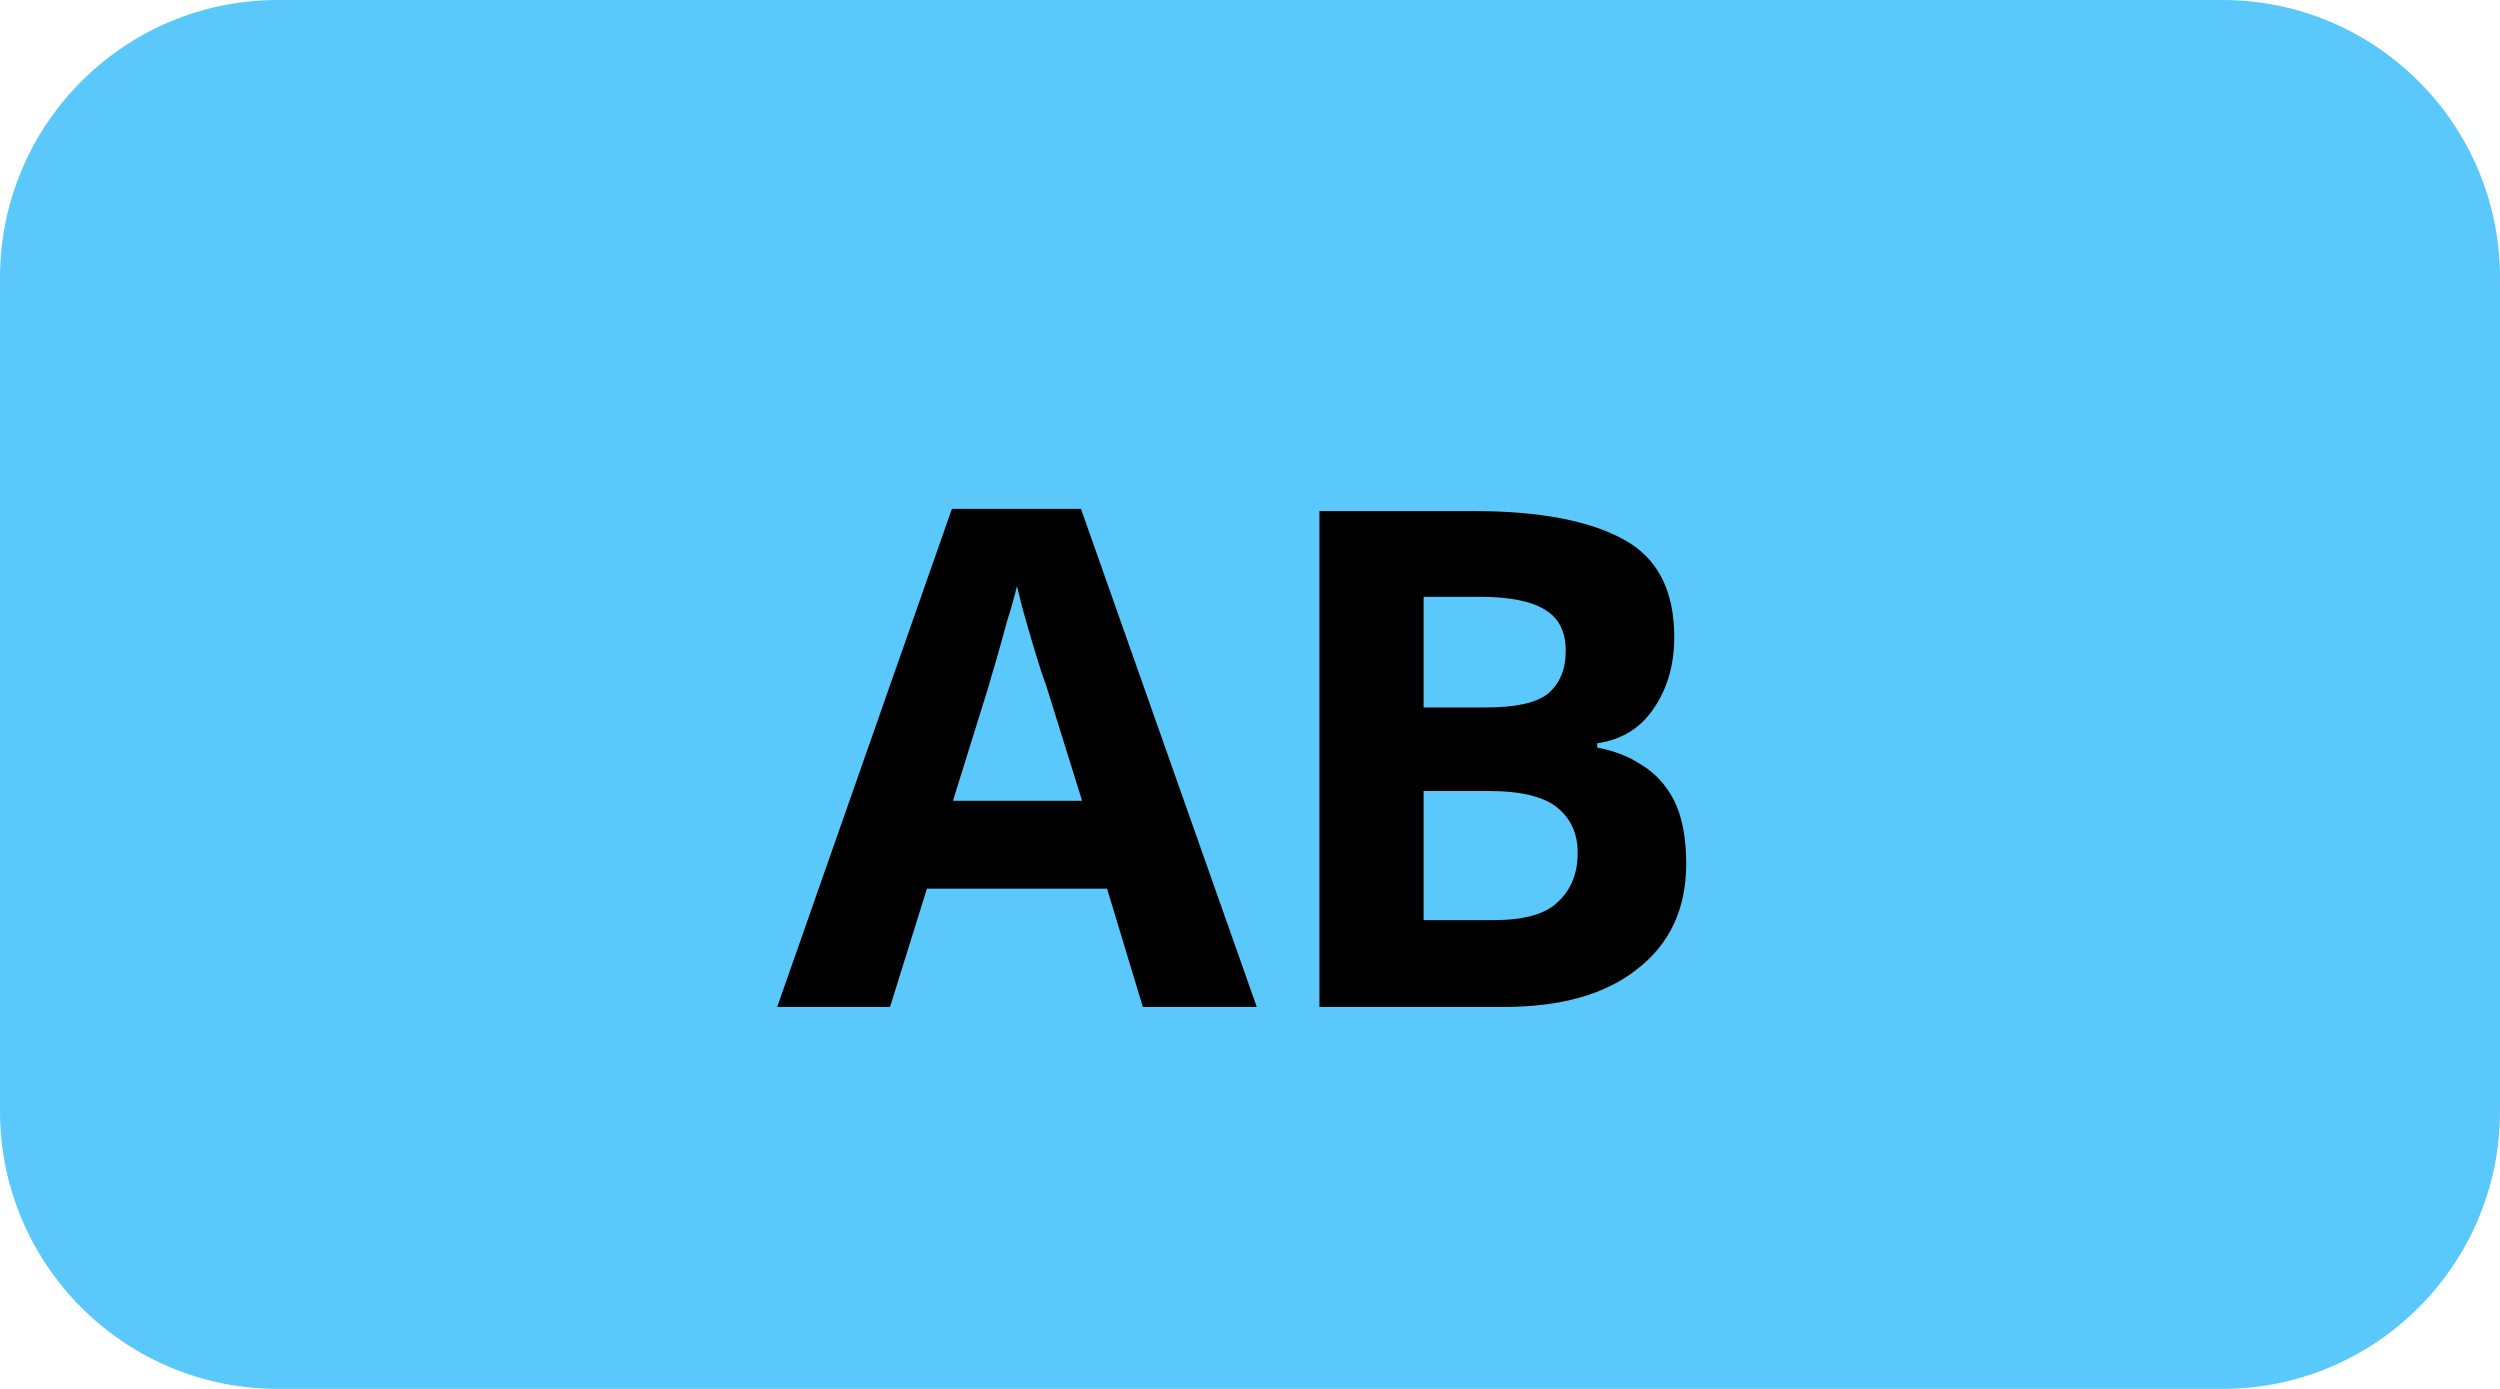
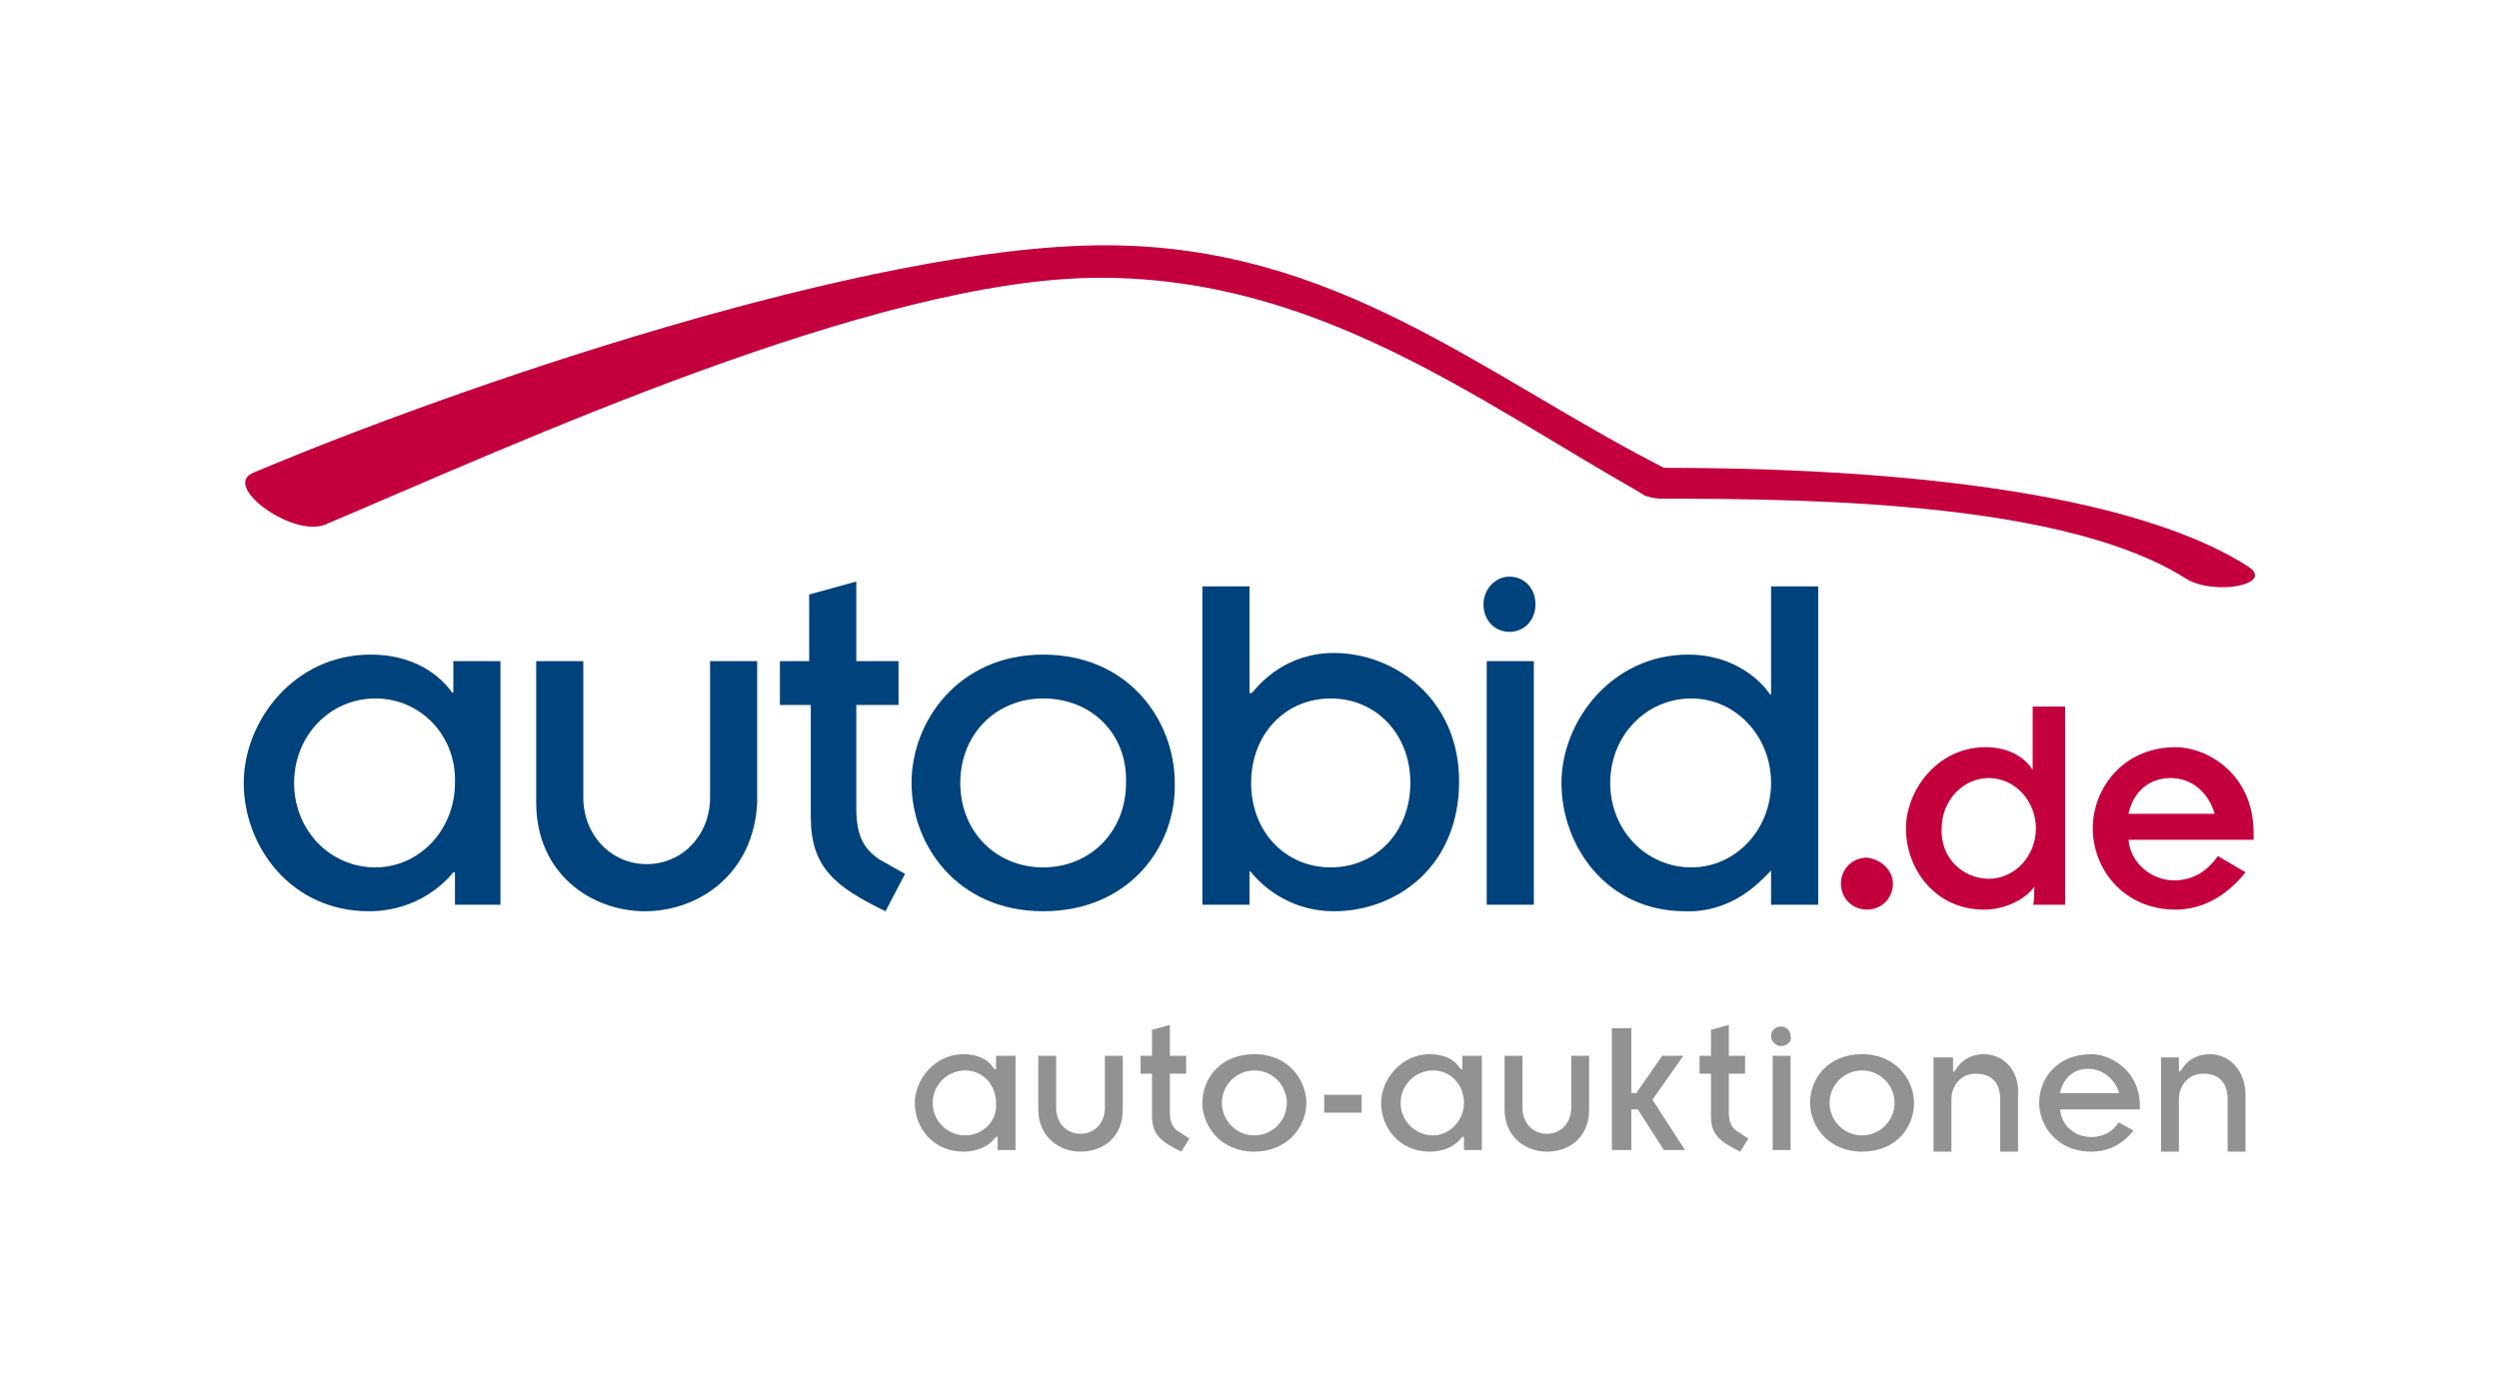
- <svg xmlns="http://www.w3.org/2000/svg" viewBox="0 0 36 20" role="img" aria-label="Autobid">
-   <rect width="36" height="20" rx="4" fill="#5AC8FA" />
-   <text x="18" y="14.5" text-anchor="middle" font-family="ui-sans-serif,system-ui,sans-serif" font-size="10" font-weight="700" fill="#000">AB</text>
+ <svg xmlns="http://www.w3.org/2000/svg" version="1.1" id="Ebene_1" x="0px" y="0px" viewBox="0 0 153.8 86" style="enable-background:new 0 0 153.8 86;" xml:space="preserve">
+   <style type="text/css">
+ 	.st0{fill:#C3003D;}
+ 	.st1{fill:#919291;}
+ 	.st2{fill:#00427B;}
+ </style>
+   <g>
+     <path class="st0" d="M102.4,28.8C91.1,23,82.2,15.1,68,15.1c-14.6,0-40.1,8.8-52.4,14c-2,0.8,2.4,4,4.4,3.2   c11.6-4.9,33.9-15.2,47.7-15.2c13.3,0,23,7.4,33.2,13.2c0.1,0.1,0.2,0.1,0.3,0.2c0.3,0.1,0.6,0.2,1.1,0.2c10,0,24.9,0.3,32.2,4.9   c1.7,1.1,5.5,0.4,3.9-0.7C130.3,29.7,113.4,28.8,102.4,28.8L102.4,28.8z" />
+     <path class="st0" d="M116.5,54.4c0,0.9-0.7,1.6-1.6,1.6c-0.9,0-1.6-0.7-1.6-1.6c0-0.9,0.7-1.6,1.6-1.6   C115.8,52.9,116.5,53.6,116.5,54.4L116.5,54.4z" />
+     <path class="st0" d="M136.3,50.1c-0.4-1.4-1.5-2.2-2.7-2.2c-1.3,0-2.3,0.8-2.6,2.2H136.3L136.3,50.1z M138.2,53.7   c-1.1,1.4-2.6,2.3-4.3,2.3c-3.2,0-5.1-2.5-5.1-5c0-2.5,1.9-5,5.1-5c1.9,0,4.8,1.6,4.8,5.3v0.4H131c0.1,1.4,1.4,2.5,2.8,2.5   c1.1,0,2-0.5,2.7-1.5L138.2,53.7L138.2,53.7z" />
+     <path class="st0" d="M122.4,54.1c1.6,0,2.9-1.4,2.9-3.1c0-1.7-1.3-3.1-2.9-3.1c-1.6,0-2.9,1.4-2.9,3.1   C119.4,52.8,120.8,54.1,122.4,54.1L122.4,54.1z M125.2,54.6C125.2,54.6,125.2,54.6,125.2,54.6c-0.6,0.8-1.8,1.4-3.1,1.4   c-3,0-4.8-2.5-4.8-5c0-2.3,1.9-5,4.9-5c1.4,0,2.4,0.6,2.9,1.4c0,0.1,0,0,0,0v-3.9h2v12.2h-2C125.2,55.8,125.2,54.7,125.2,54.6   L125.2,54.6z" />
+     <path class="st1" d="M66.5,70.9c-1.3,0-2.6-0.9-2.6-2.6V65H65v3.2c0,0.9,0.6,1.6,1.5,1.6c0.9,0,1.5-0.7,1.5-1.6V65h1.1v3.3   C69.1,70.1,67.8,70.9,66.5,70.9L66.5,70.9z" />
+     <path class="st1" d="M72.7,70.9c-1.2-0.6-1.8-1-1.8-2.2v-2.6h-0.7V65h0.7v-1.6l1.1-0.3V65h1v1.1h-1v2.4c0,0.6,0.2,1,0.6,1.2   l0.6,0.4L72.7,70.9L72.7,70.9z" />
+     <path class="st1" d="M77.2,65.9c-1.1,0-2,0.9-2,2c0,1.1,0.9,2,2,2c1.1,0,2-0.9,2-2C79.2,66.8,78.3,65.9,77.2,65.9L77.2,65.9z    M77.2,70.9c-2.1,0-3.2-1.6-3.2-3c0-1.5,1.1-3,3.2-3c2.1,0,3.2,1.6,3.2,3C80.4,69.4,79.2,70.9,77.2,70.9L77.2,70.9z" />
+     <polygon class="st1" points="81.5,68.5 81.5,67.4 83.8,67.4 83.8,68.5 81.5,68.5  " />
+     <path class="st1" d="M95.2,70.9c-1.3,0-2.6-0.9-2.6-2.6V65h1.1v3.2c0,0.9,0.6,1.6,1.5,1.6c0.9,0,1.5-0.7,1.5-1.6V65h1.1v3.3   C97.8,70.1,96.5,70.9,95.2,70.9L95.2,70.9z" />
+     <polygon class="st1" points="102.4,70.8 100.8,68.3 100.4,68.3 100.4,70.8 99.2,70.8 99.2,63.3 100.4,63.3 100.4,67.3 100.7,67.3    102.3,65 103.6,65 101.7,67.7 103.7,70.8 102.4,70.8  " />
+     <path class="st1" d="M107.1,70.9c-1.2-0.6-1.8-1-1.8-2.2v-2.6h-0.7V65h0.7v-1.6l1.1-0.3V65h1v1.1h-1v2.4c0,0.6,0.2,1,0.6,1.2   l0.6,0.4L107.1,70.9L107.1,70.9z" />
+     <path class="st1" d="M109.6,64.4c-0.3,0-0.6-0.3-0.6-0.6c0-0.4,0.3-0.6,0.6-0.6c0.4,0,0.6,0.3,0.6,0.6   C110.3,64.1,110,64.4,109.6,64.4L109.6,64.4z M109.1,70.8V65h1.1v5.8H109.1L109.1,70.8z" />
+     <path class="st1" d="M114.6,65.9c-1.1,0-2,0.9-2,2c0,1.1,0.9,2,2,2c1.1,0,2-0.9,2-2C116.6,66.8,115.7,65.9,114.6,65.9L114.6,65.9z    M114.6,70.9c-2.1,0-3.2-1.6-3.2-3c0-1.5,1.1-3,3.2-3c2.1,0,3.2,1.6,3.2,3C117.8,69.4,116.7,70.9,114.6,70.9L114.6,70.9z" />
+     <path class="st1" d="M128.5,65.8c-0.9,0-1.5,0.6-1.7,1.4l0,0.1h3.6l0-0.1C130.1,66.4,129.4,65.8,128.5,65.8L128.5,65.8z    M128.7,70.9c-2.1,0-3.2-1.6-3.2-3c0-1.5,1.1-3,3.2-3c1.2,0,3,1,3,3.2v0.2h-4.9l0,0.1c0.1,0.9,0.9,1.6,1.9,1.6   c0.7,0,1.3-0.3,1.7-0.9l0.9,0.5C130.6,70.5,129.7,70.9,128.7,70.9L128.7,70.9z" />
+     <path class="st2" d="M23.1,43c-2.8,0-5,2.3-5,5.2c0,2.9,2.2,5.2,5,5.2c2.7,0,4.9-2.3,4.9-5.2C28.1,45.3,25.9,43,23.1,43L23.1,43z    M22.7,56.1c-4.8,0-7.7-4-7.7-7.9c0-3.8,3.1-7.9,7.8-7.9c3.3,0,4.7,1.9,5,2.3c0,0.1,0.1,0,0.1,0c0,0,0-1.9,0-1.9h2.9v15H28v-1.9   c0-0.1,0-0.1-0.1-0.1C27.5,54.2,25.8,56.1,22.7,56.1L22.7,56.1z" />
+     <path class="st2" d="M39.7,56.1c-3.3,0-6.7-2.3-6.7-6.7v-8.7h2.9v8.4c0,2.3,1.7,4.1,3.9,4.1c2.2,0,3.9-1.8,3.9-4.1v-8.4h2.9v8.7   C46.4,53.8,43,56.1,39.7,56.1L39.7,56.1z" />
+     <path class="st2" d="M54.5,56.1c-3.1-1.5-4.6-2.7-4.6-5.8v-6.9H48v-2.7h1.8v-4.1l2.9-0.8v4.9h2.6v2.7h-2.6v6.3   c0,1.7,0.4,2.5,1.4,3.2l1.6,0.9L54.5,56.1L54.5,56.1z" />
+     <path class="st2" d="M64.2,43c-2.9,0-5.1,2.2-5.1,5.2c0,3,2.2,5.2,5.1,5.2c2.9,0,5.1-2.2,5.1-5.2C69.4,45.2,67.2,43,64.2,43   L64.2,43z M64.2,56.1c-5.3,0-8.1-4.1-8.1-7.9c0-3.8,2.9-7.9,8.1-7.9c5.3,0,8.1,4.1,8.1,7.9C72.4,52.1,69.5,56.1,64.2,56.1   L64.2,56.1z" />
+     <path class="st2" d="M81.9,43c-2.8,0-4.9,2.2-4.9,5.2c0,3,2.1,5.2,4.9,5.2c2.8,0,4.9-2.2,4.9-5.2C86.8,45.2,84.7,43,81.9,43   L81.9,43z M82.1,56.1c-3,0-4.7-1.9-5.1-2.4c-0.1-0.1-0.1-0.1-0.1,0c0,0.1,0,2,0,2h-2.9V36.1h2.9c0,0,0,6.5,0,6.5   c0,0.1,0.1,0.1,0.2,0c0.5-0.6,2.1-2.4,5-2.4c3.7,0,7.7,2.8,7.7,7.9C89.8,53.4,85.9,56.1,82.1,56.1L82.1,56.1z" />
+     <path class="st2" d="M92.9,38.9c-0.9,0-1.6-0.7-1.6-1.7c0-0.9,0.7-1.7,1.6-1.7c0.9,0,1.6,0.7,1.6,1.7   C94.5,38.2,93.8,38.9,92.9,38.9L92.9,38.9z M91.5,55.7v-15h2.9v15H91.5L91.5,55.7z" />
+     <path class="st2" d="M104.1,43c-2.8,0-5,2.3-5,5.2c0,2.9,2.2,5.2,5,5.2c2.7,0,4.9-2.3,4.9-5.2C109,45.3,106.8,43,104.1,43L104.1,43   z M103.7,56.1c-4.8,0-7.6-4-7.6-7.9c0-3.8,3.1-7.9,7.8-7.9c3,0,4.6,1.8,5,2.4c0.1,0.1,0.1,0.1,0.1-0.1c0-0.1,0-6.5,0-6.5h2.9v19.6   h-2.9c0,0,0-1.8,0-2c0-0.2,0-0.1-0.1,0C108.3,54.3,106.6,56.2,103.7,56.1L103.7,56.1z" />
+     <path class="st1" d="M59.4,69.9c-1.1,0-2-0.9-2-2c0-1.1,0.9-2,2-2c1.1,0,1.9,0.9,1.9,2C61.4,69,60.5,69.9,59.4,69.9L59.4,69.9z    M61.3,65c0,0,0,0.8,0,0.8c0,0,0,0.1-0.1,0c0,0-0.1-0.1-0.1-0.1c-0.3-0.5-1-0.8-1.8-0.8c-1.8,0-3,1.6-3,3c0,1.5,1.1,3,3,3   c0.8,0,1.5-0.3,1.9-0.8c0,0,0.1-0.1,0.1-0.1c0.1-0.1,0.1,0.1,0.1,0c0,0,0,0.8,0,0.8h1.1V65H61.3L61.3,65z" />
+     <path class="st1" d="M88.2,69.9c-1.1,0-2-0.9-2-2c0-1.1,0.9-2,2-2c1.1,0,1.9,0.9,1.9,2C90.1,69,89.2,69.9,88.2,69.9L88.2,69.9z    M90,65c0,0,0,0.8,0,0.8c0,0,0,0.1-0.1,0c0,0-0.1-0.1-0.1-0.1c-0.3-0.5-1-0.8-1.8-0.8c-1.8,0-3,1.6-3,3c0,1.5,1.1,3,3,3   c0.8,0,1.5-0.3,1.9-0.8c0,0,0.1-0.1,0.1-0.1c0.1-0.1,0.1,0.1,0.1,0c0,0,0,0.8,0,0.8h1.1V65H90L90,65z" />
+     <path class="st1" d="M122.1,64.9c-0.8,0-1.4,0.4-1.7,0.9c-0.1,0.1-0.2,0.3-0.2,0.1c0,0.1,0-0.8,0-0.8H119v5.8h1.1v-3.2   c0-0.9,0.6-1.6,1.5-1.6c0.7,0,1.5,0.3,1.5,1.6v3.2h1.1v-3.5C124.3,65.9,123.3,64.9,122.1,64.9L122.1,64.9z" />
+     <path class="st1" d="M136,64.9c-0.8,0-1.4,0.4-1.7,0.9c-0.1,0.1-0.2,0.3-0.2,0.1c0,0.1,0-0.8,0-0.8h-1.1v5.8h1.1v-3.2   c0-0.9,0.6-1.6,1.5-1.6c0.7,0,1.5,0.3,1.5,1.6v3.2h1.1v-3.5C138.2,65.9,137.2,64.9,136,64.9L136,64.9z" />
+   </g>
</svg>
